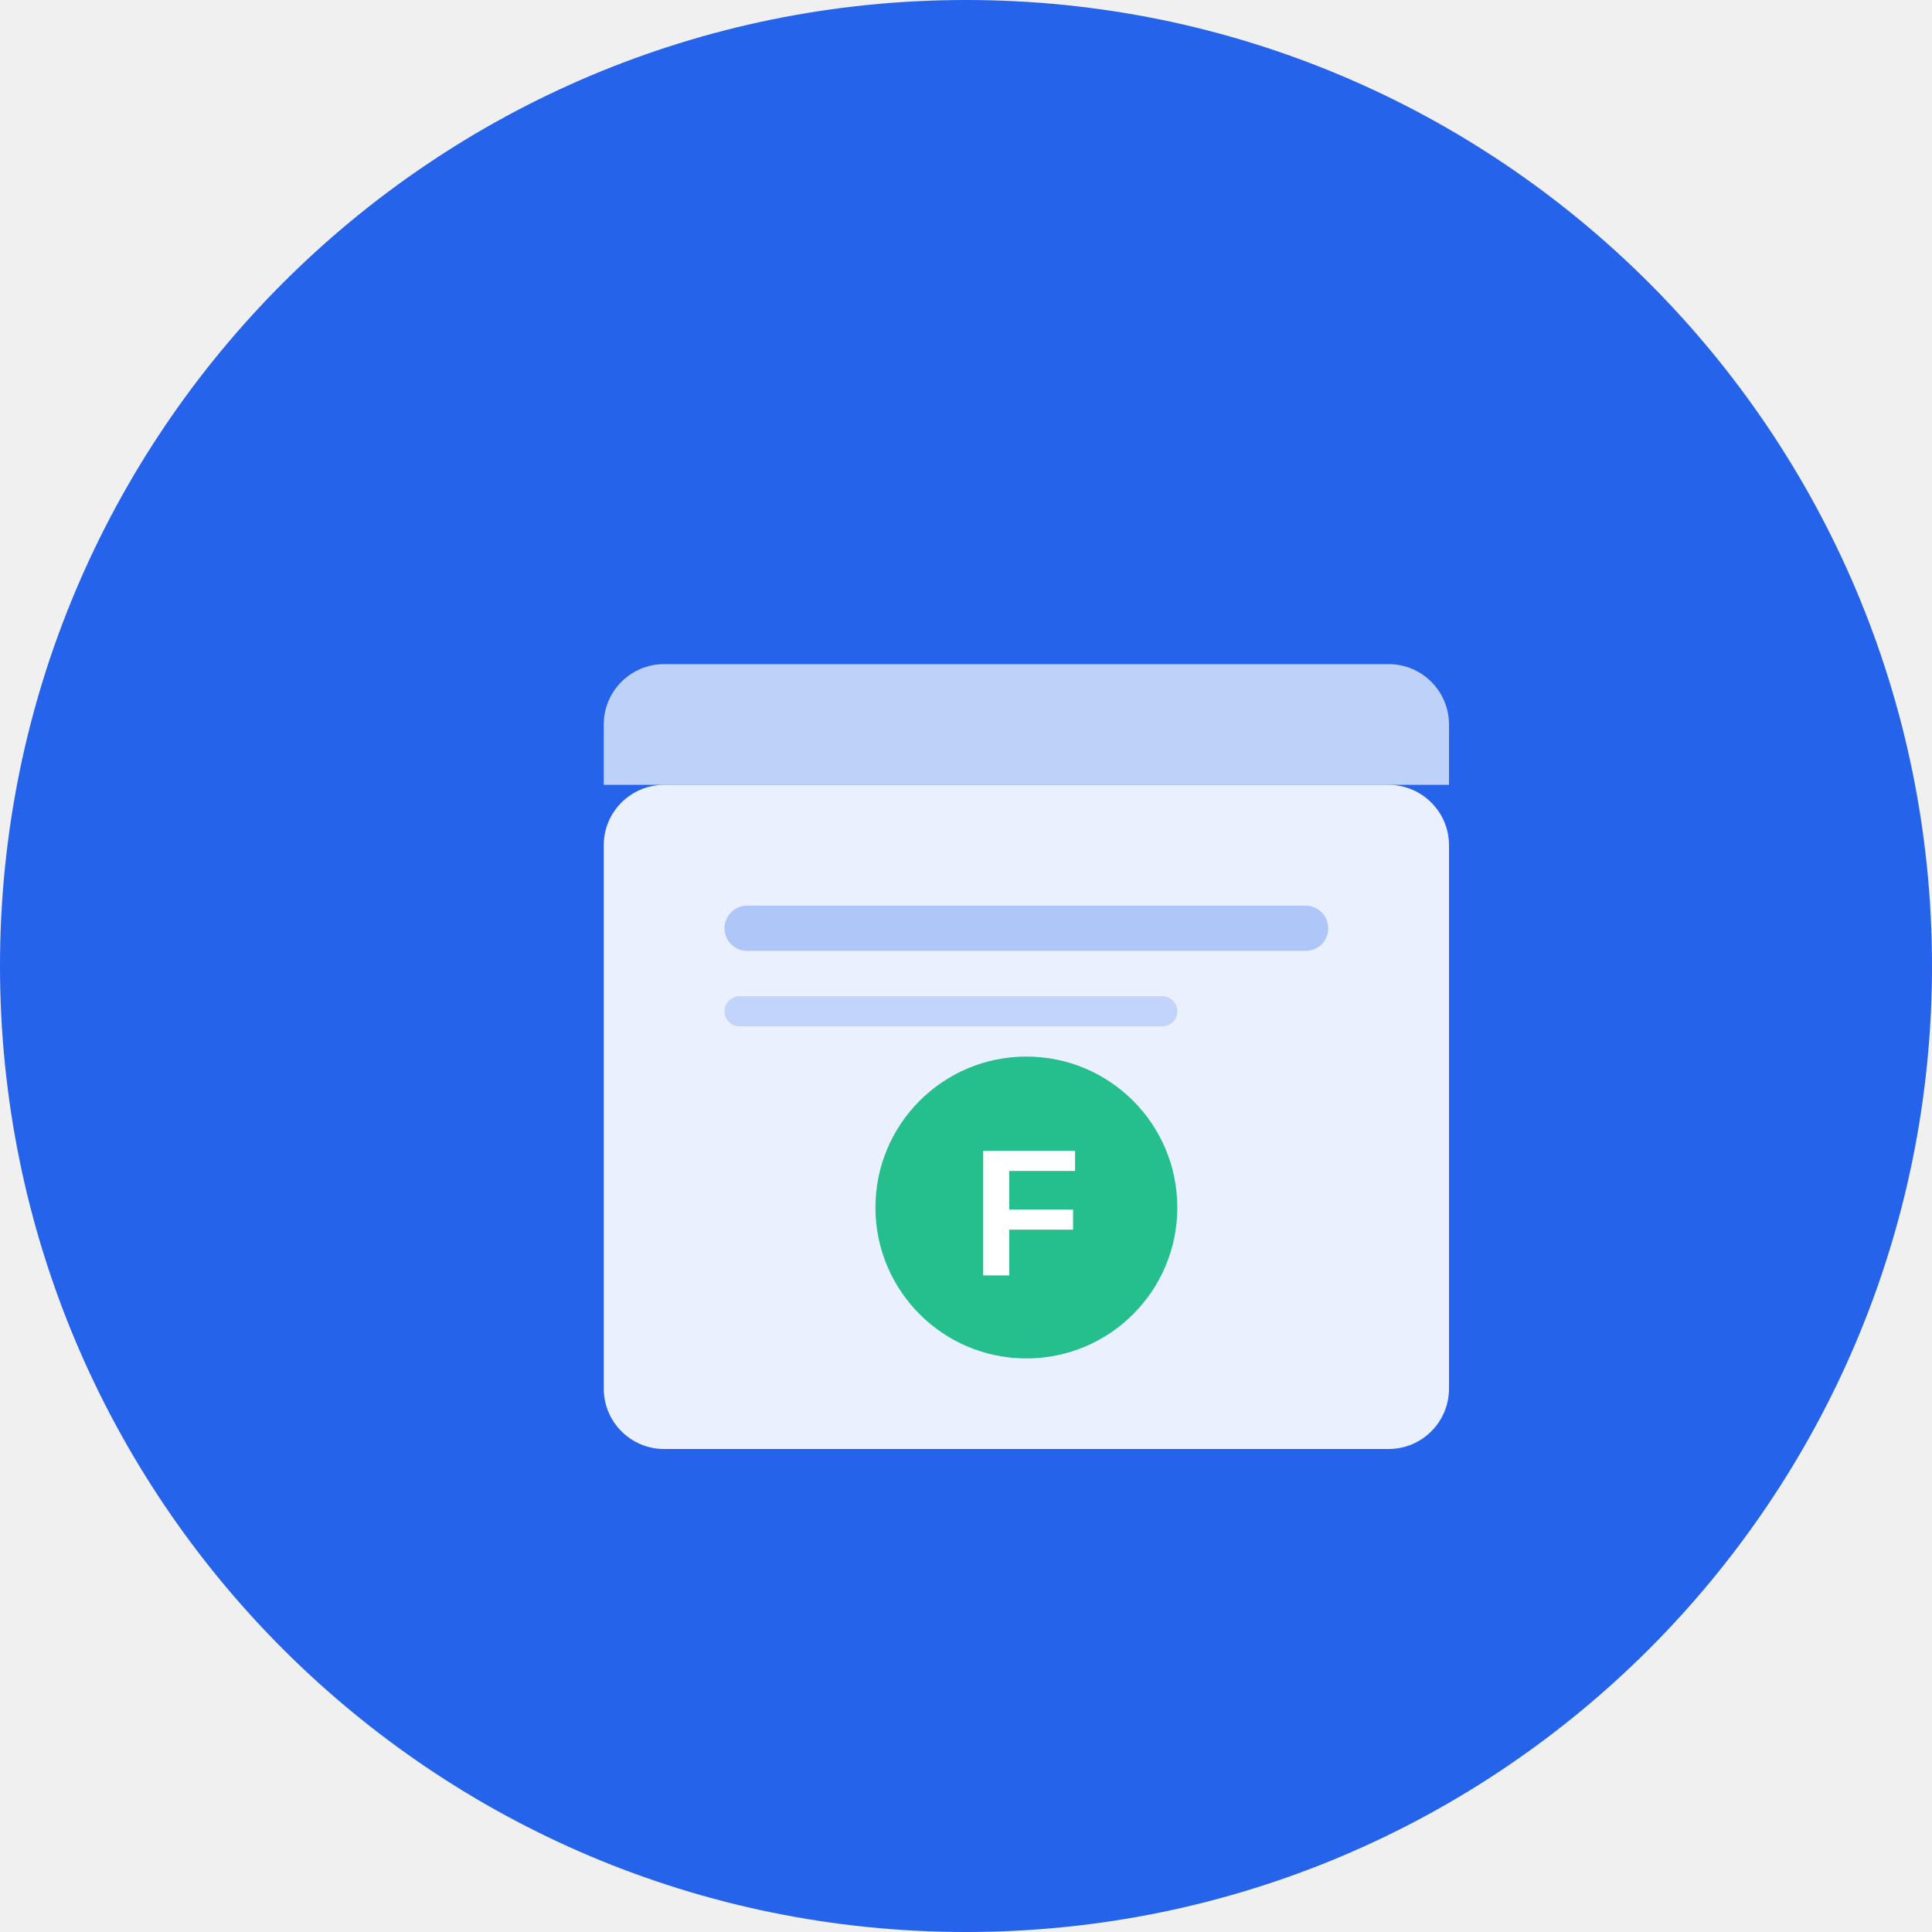
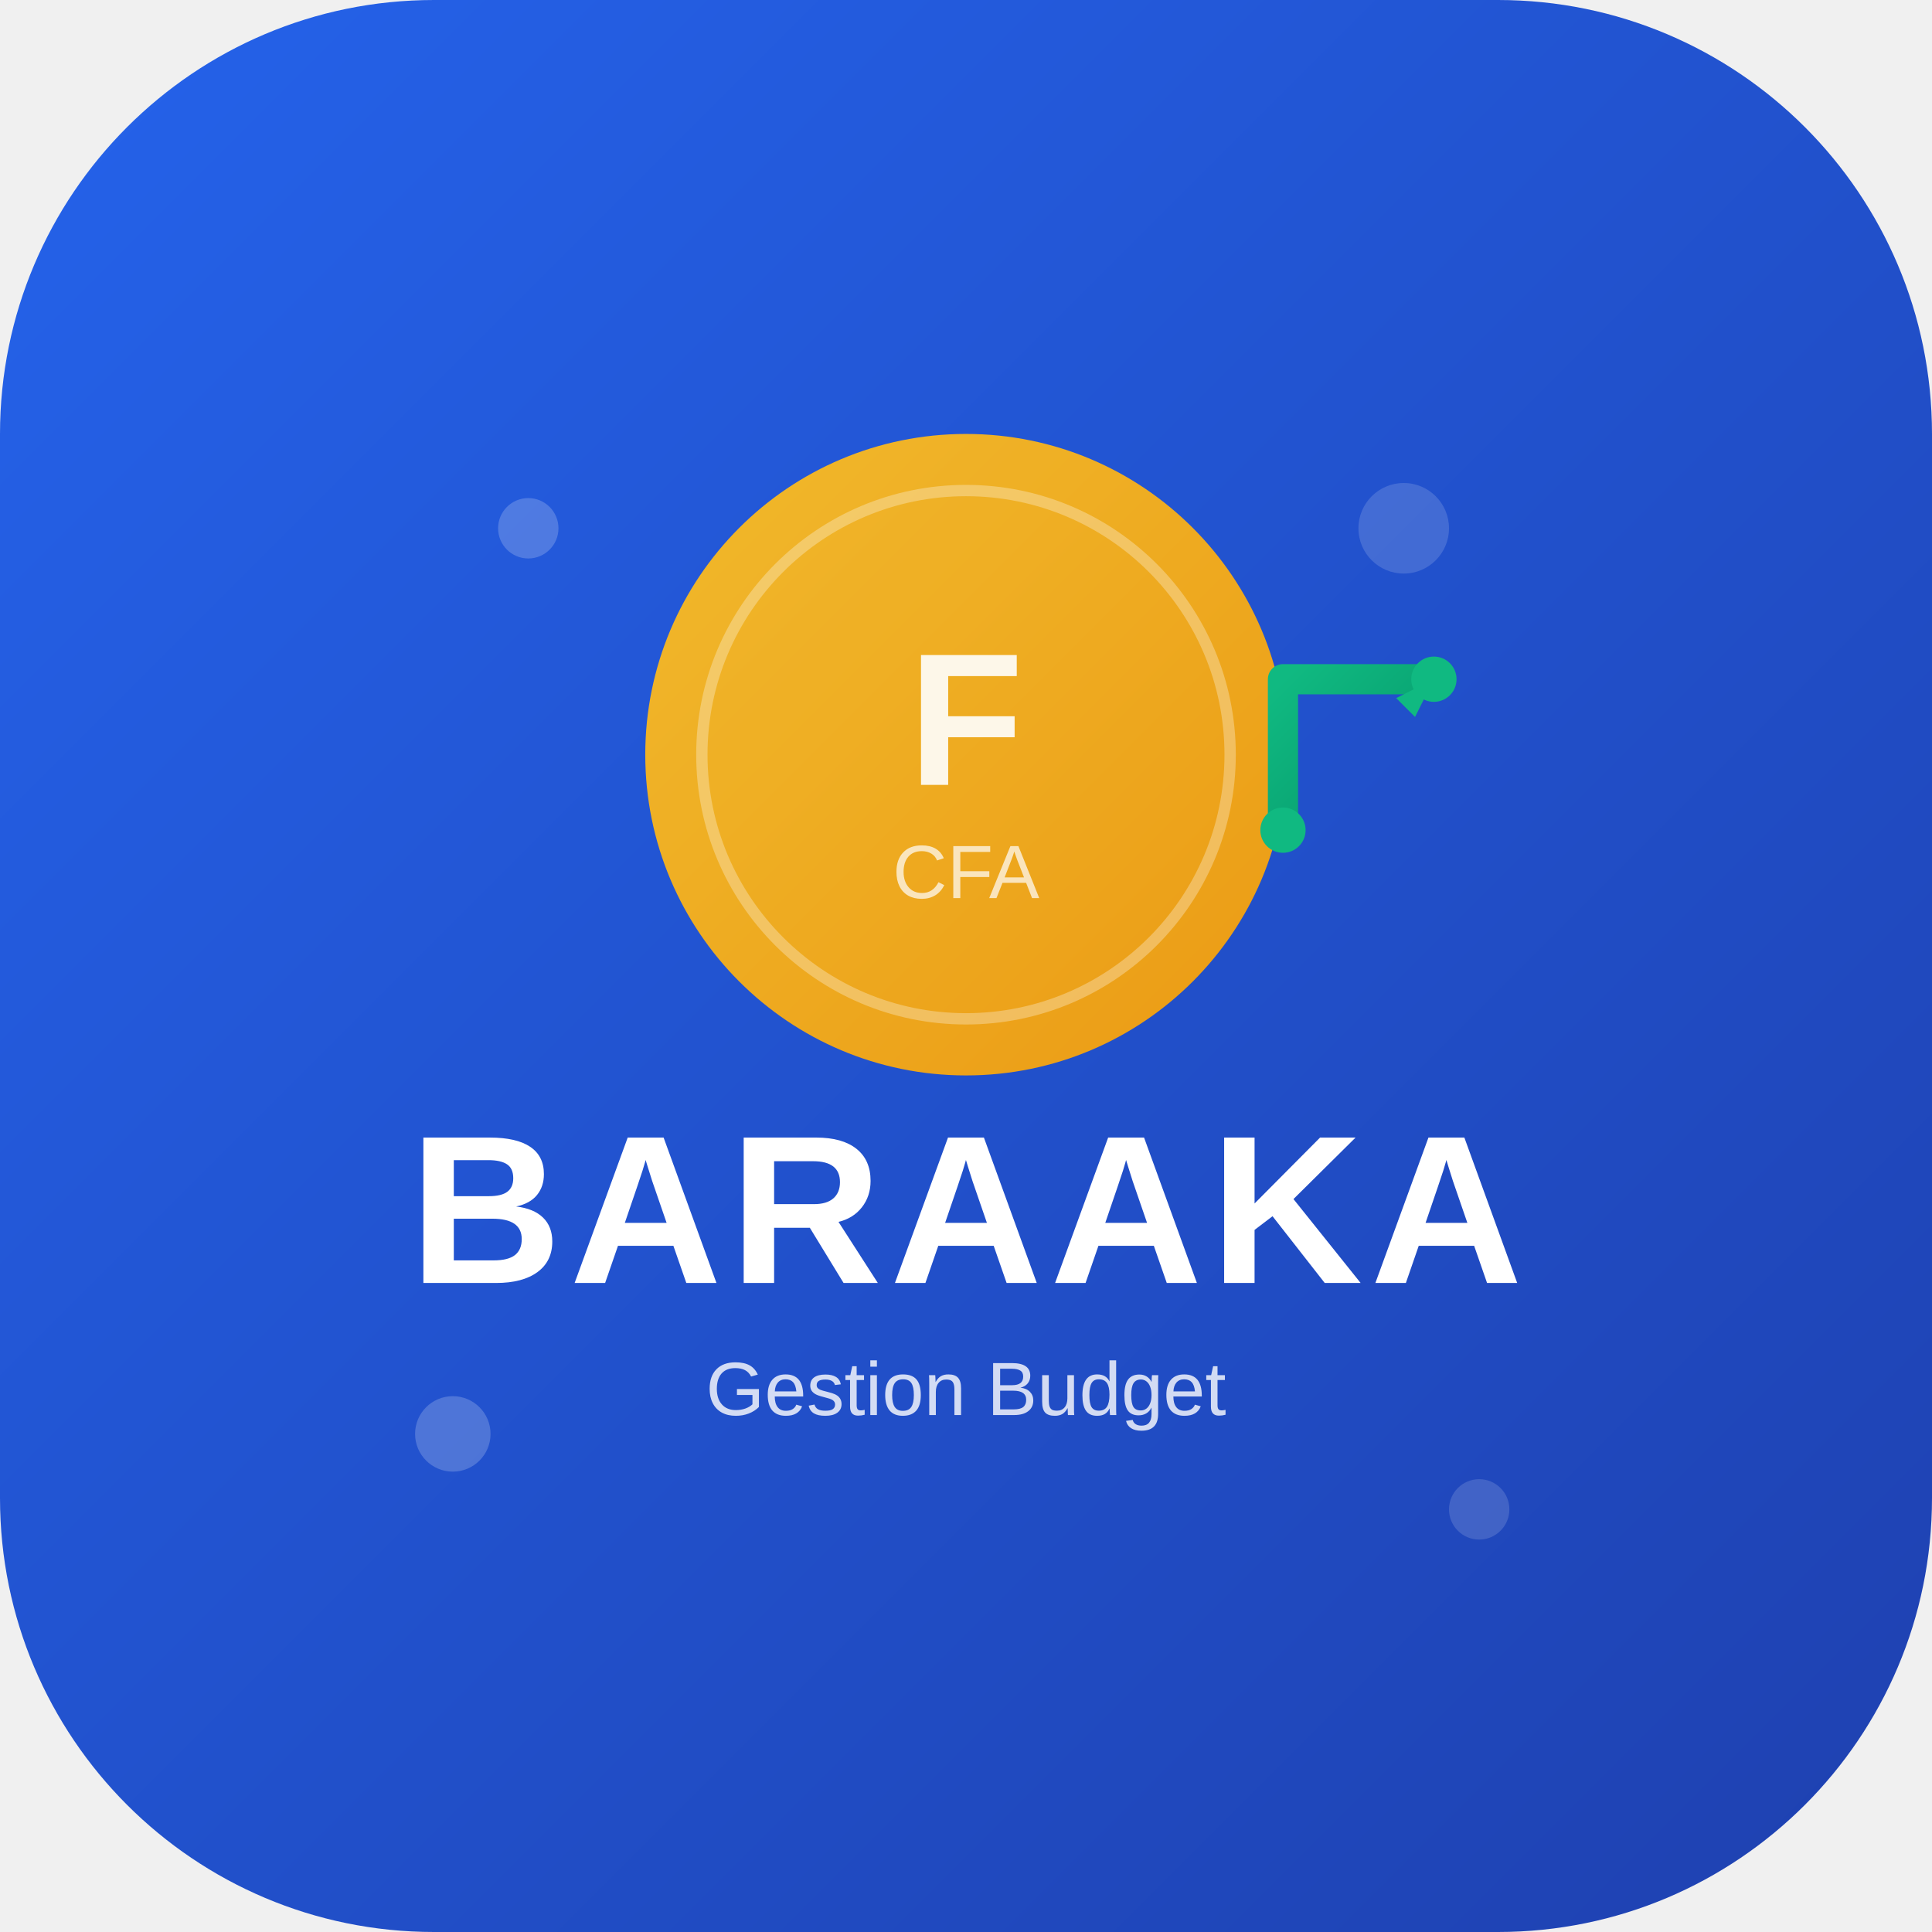
<svg xmlns="http://www.w3.org/2000/svg" width="512" height="512" viewBox="0 0 512 512" fill="none">
-   <circle cx="256" cy="256" r="256" fill="#2563eb" />
-   <g transform="translate(128, 128)">
-     <rect x="32" y="80" width="224" height="176" rx="16" fill="#ffffff" opacity="0.9" />
-     <path d="M 32 80 L 32 64 C 32 55.163 39.163 48 48 48 L 240 48 C 248.837 48 256 55.163 256 64 L 256 80" fill="#ffffff" opacity="0.7" />
-     <rect x="64" y="112" width="160" height="12" rx="6" fill="#2563eb" opacity="0.3" />
-     <rect x="64" y="136" width="120" height="8" rx="4" fill="#2563eb" opacity="0.2" />
-     <circle cx="144" cy="192" r="40" fill="#10b981" opacity="0.9" />
-     <text x="144" y="210" font-family="Arial, sans-serif" font-size="48" font-weight="bold" fill="#ffffff" text-anchor="middle">F</text>
+   <defs>
+     <linearGradient id="bgGradient" x1="0%" y1="0%" x2="100%" y2="100%">
+       <stop offset="0%" style="stop-color:#2563eb;stop-opacity:1" />
+       <stop offset="100%" style="stop-color:#1e40af;stop-opacity:1" />
+     </linearGradient>
+     <linearGradient id="coinGradient" x1="0%" y1="0%" x2="100%" y2="100%">
+       <stop offset="0%" style="stop-color:#fbbf24;stop-opacity:1" />
+       <stop offset="100%" style="stop-color:#f59e0b;stop-opacity:1" />
+     </linearGradient>
+     <linearGradient id="greenGradient" x1="0%" y1="0%" x2="100%" y2="100%">
+       <stop offset="0%" style="stop-color:#10b981;stop-opacity:1" />
+       <stop offset="100%" style="stop-color:#059669;stop-opacity:1" />
+     </linearGradient>
+   </defs>
+   <rect width="512" height="512" rx="115" fill="url(#bgGradient)" />
+   <g transform="translate(256, 200)">
+     <circle cx="0" cy="0" r="85" fill="url(#coinGradient)" opacity="0.95" />
+     <circle cx="0" cy="0" r="70" fill="none" stroke="#ffffff" stroke-width="3" opacity="0.3" />
+     <text x="0" y="8" font-family="Arial, sans-serif" font-size="50" font-weight="bold" fill="#ffffff" text-anchor="middle" opacity="0.9">F</text>
+     <text x="0" y="38" font-family="Arial, sans-serif" font-size="20" font-weight="normal" fill="#ffffff" text-anchor="middle" opacity="0.7">CFA</text>
  </g>
+   <g transform="translate(340, 180)">
+     <path d="M 0 40 L 0 0 L 40 0" stroke="url(#greenGradient)" stroke-width="8" stroke-linecap="round" stroke-linejoin="round" fill="none" />
+     <circle cx="0" cy="40" r="6" fill="#10b981" />
+     <circle cx="40" cy="0" r="6" fill="#10b981" />
+     <polygon points="40,0 30,5 35,10" fill="#10b981" />
+   </g>
+   <g transform="translate(256, 340)">
+     <text x="0" y="0" font-family="Arial, sans-serif" font-size="56" font-weight="bold" fill="#ffffff" text-anchor="middle" letter-spacing="2">BARAAKA</text>
+     <text x="0" y="35" font-family="Arial, sans-serif" font-size="20" font-weight="normal" fill="#ffffff" text-anchor="middle" opacity="0.8">Gestion Budget</text>
+   </g>
+   <circle cx="140" cy="140" r="8" fill="#ffffff" opacity="0.2" />
+   <circle cx="372" cy="140" r="12" fill="#ffffff" opacity="0.15" />
+   <circle cx="120" cy="380" r="10" fill="#ffffff" opacity="0.2" />
+   <circle cx="392" cy="400" r="8" fill="#ffffff" opacity="0.15" />
</svg>
